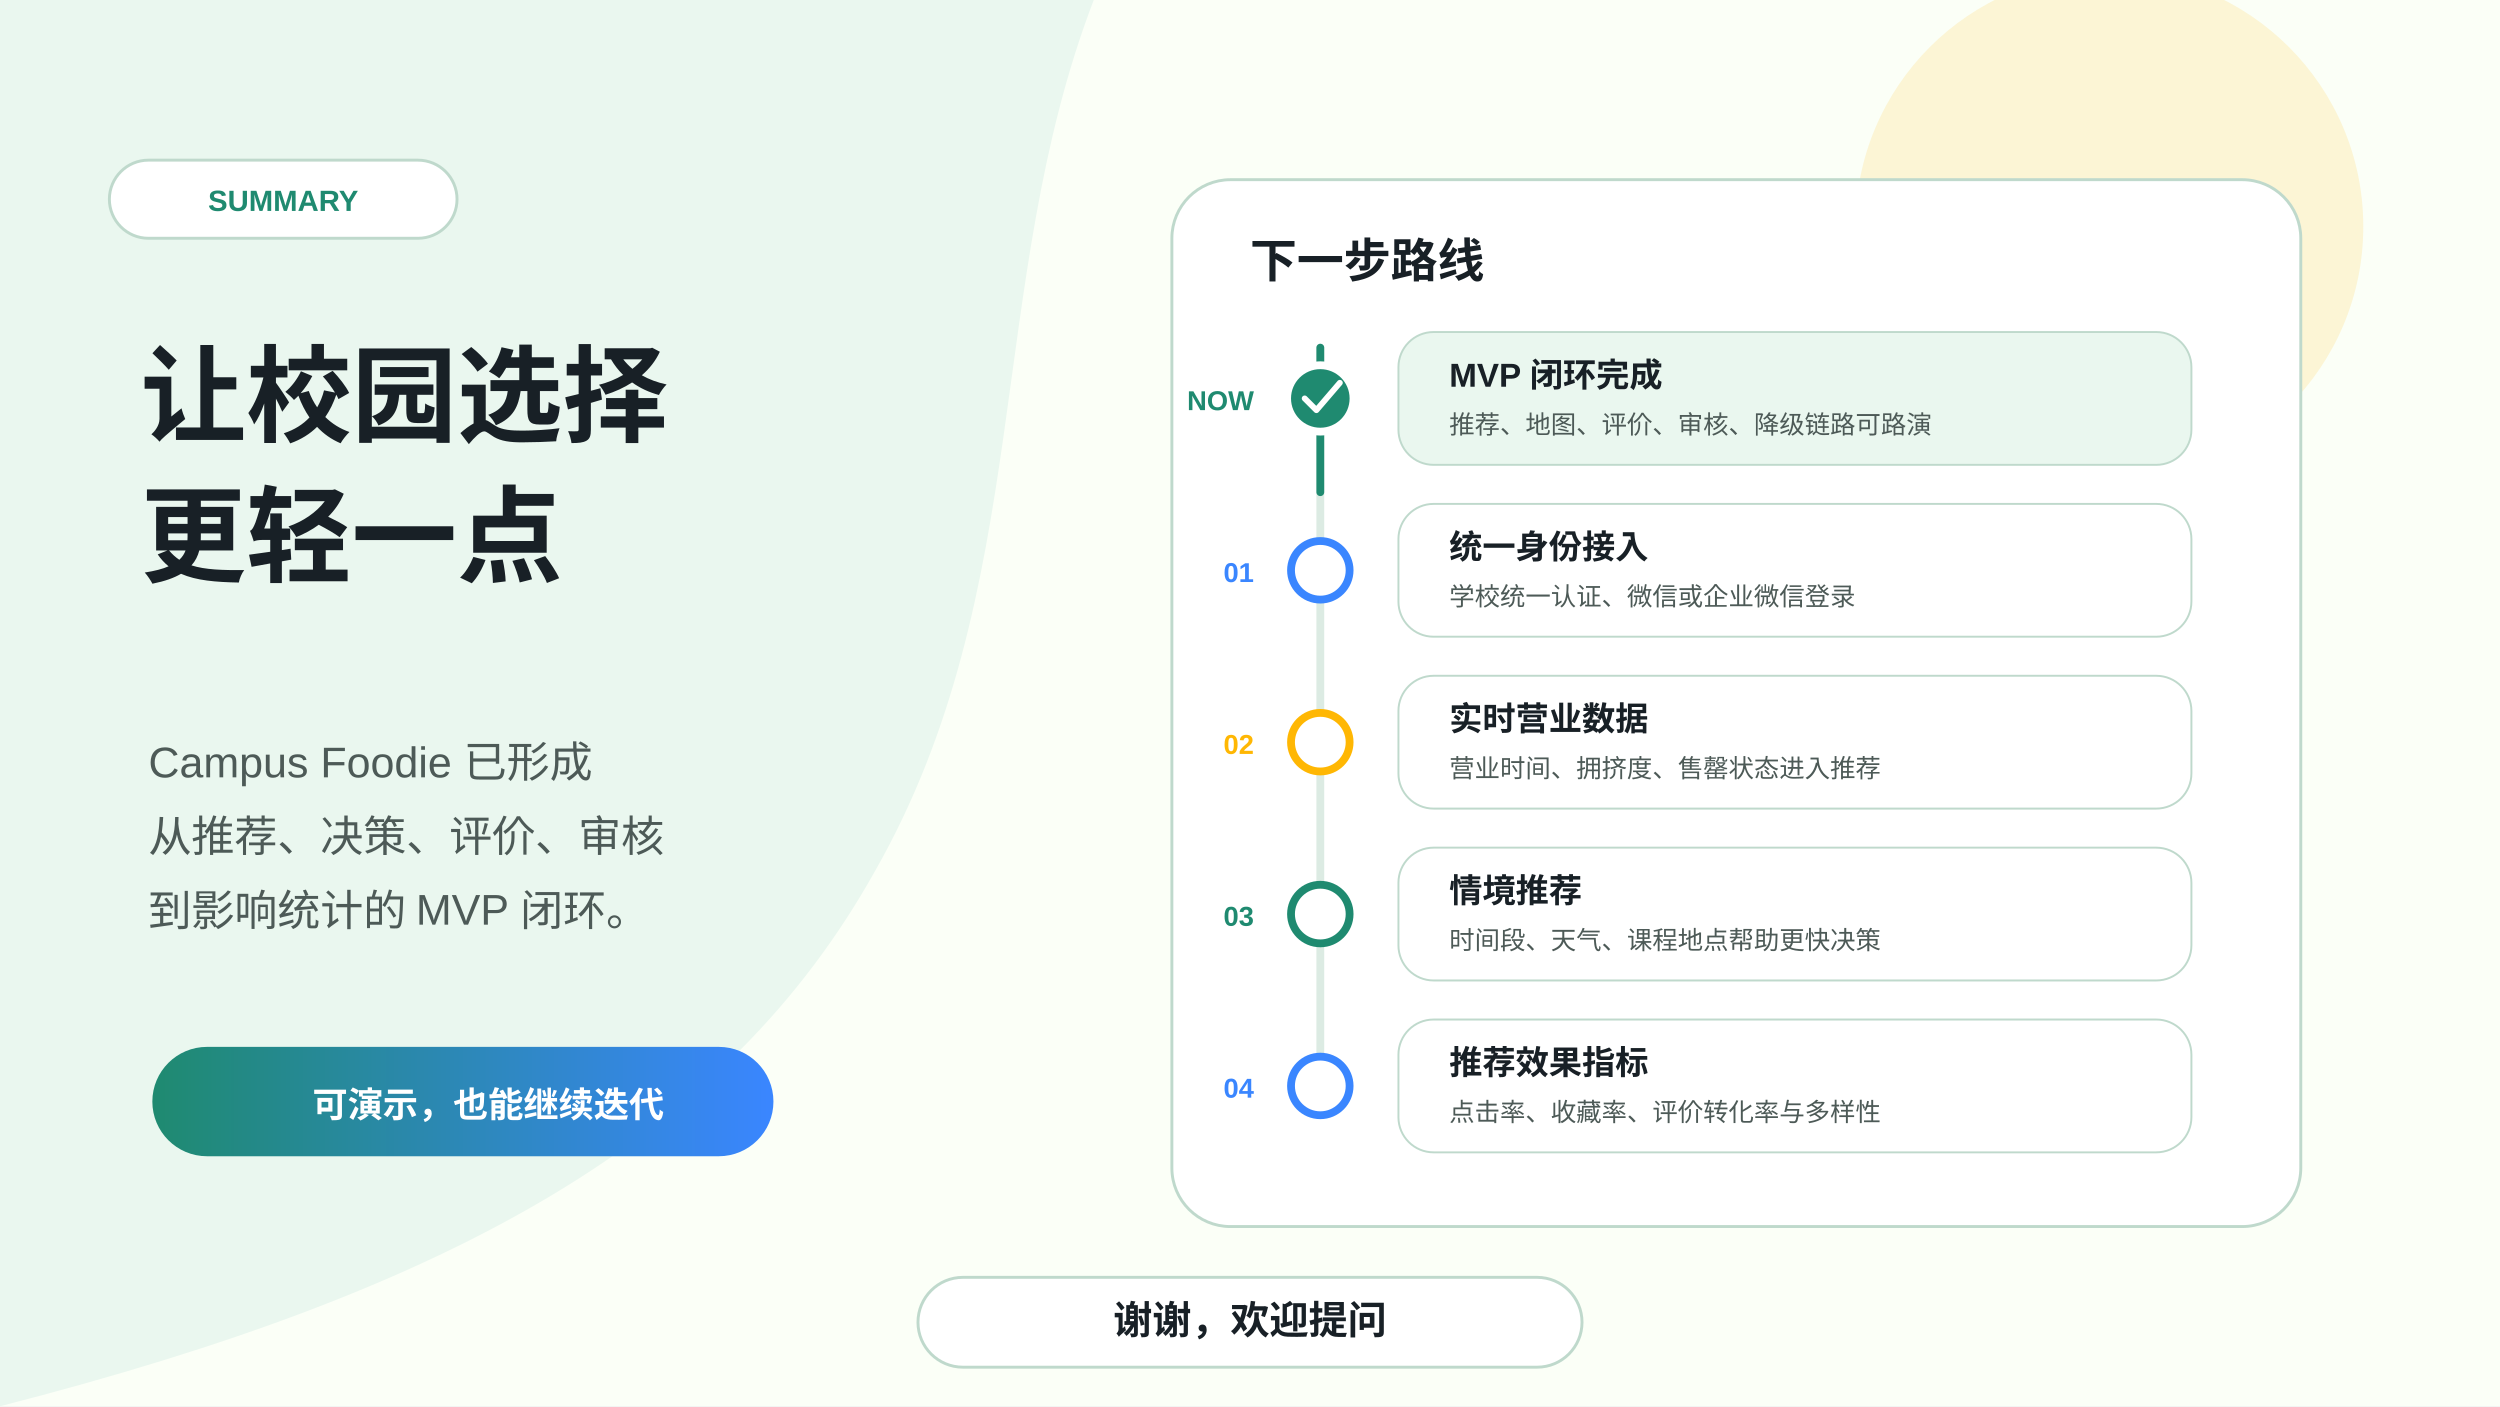
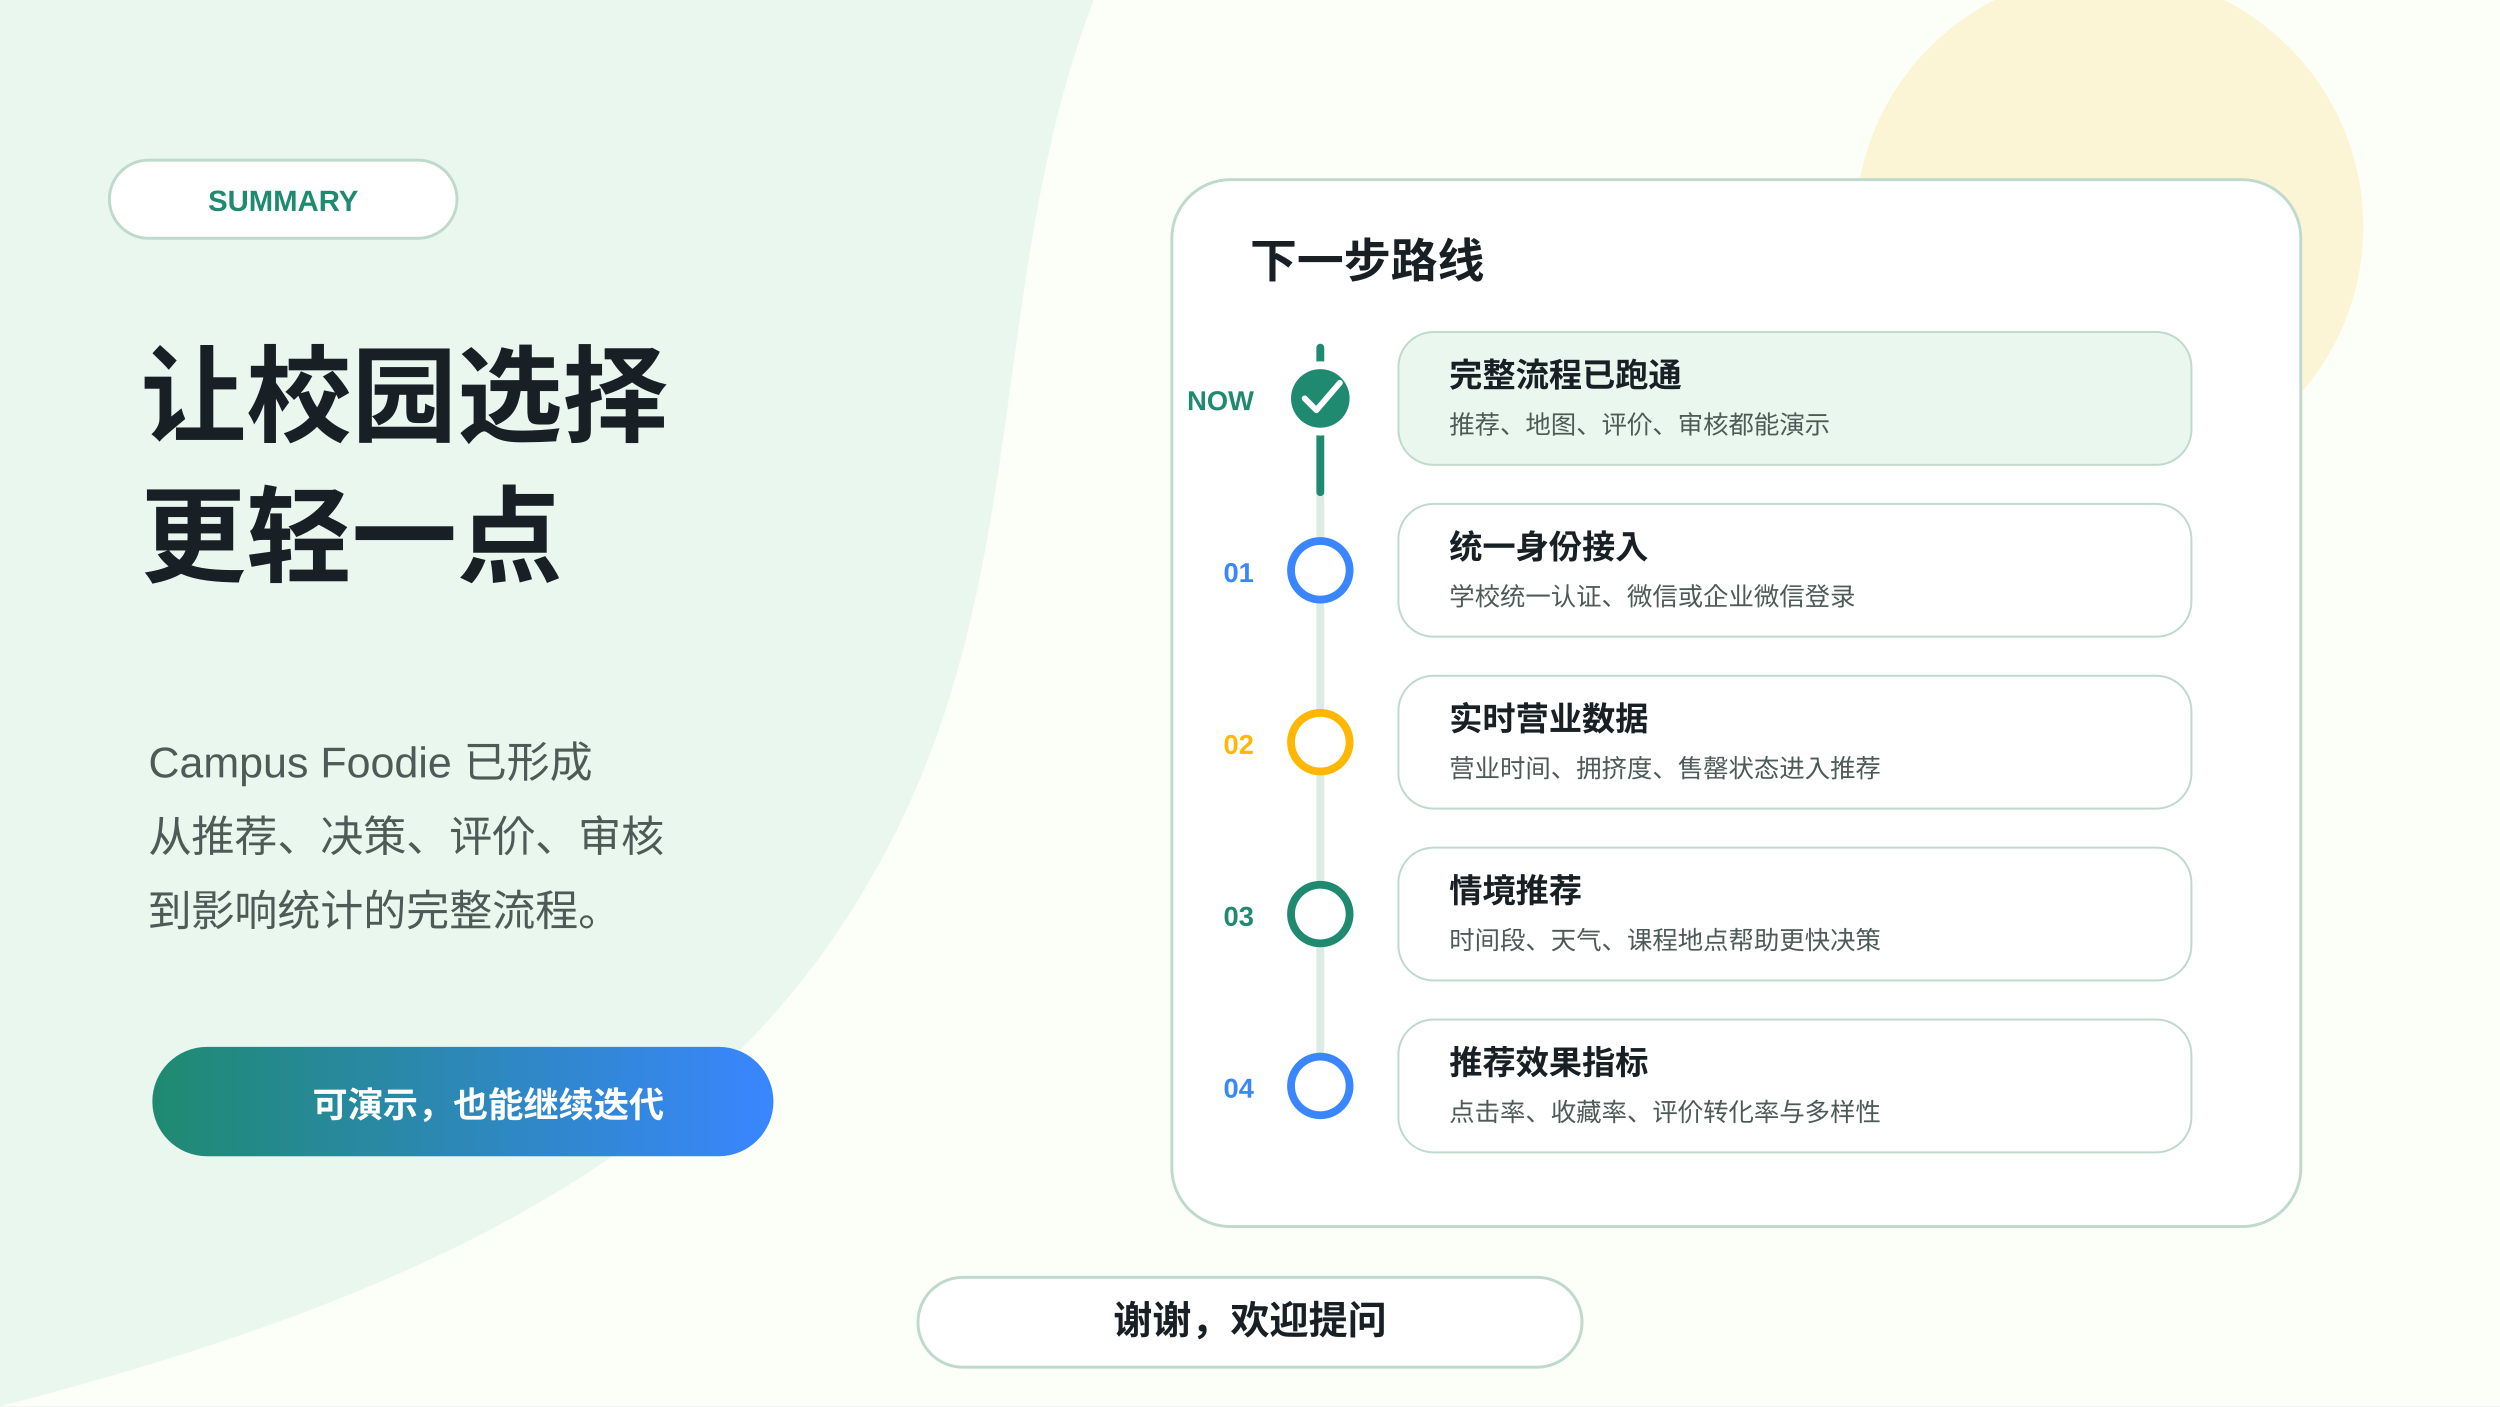
<svg xmlns="http://www.w3.org/2000/svg" viewBox="0 0 1280 720" width="1280" height="720">
  <defs>
    <linearGradient id="heroGreen" x1="0%" y1="0%" x2="100%" y2="0%">
      <stop offset="0%" stop-color="#1F8A70" />
      <stop offset="100%" stop-color="#3A86FF" />
    </linearGradient>
  </defs>
  <g id="background">
    <rect x="0" y="0" width="1280" height="720" fill="#FBFFF7" />
    <path d="M 0 0 H 560 C 504 146, 530 302, 448 446 C 372 582, 234 660, 0 720 Z" fill="#EAF7EF" />
    <circle cx="1080" cy="116" r="130" fill="#FFB703" fill-opacity="0.14" />
  </g>
  <g id="left-closing-thesis">
    <rect x="56" y="82" width="178" height="40" rx="20" fill="#FFFFFF" stroke="#BFD9CC" stroke-width="1.5" />
    <text x="145" y="108" text-anchor="middle" font-family="'Microsoft YaHei', 'PingFang SC', Arial, sans-serif" font-size="15" font-weight="800" fill="#1F8A70">SUMMARY</text>
    <text x="72" y="222" font-family="'Trebuchet MS', 'Microsoft YaHei', 'PingFang SC', sans-serif" font-size="54" font-weight="800" fill="#182026">
      <tspan x="72" dy="0">让校园选择</tspan>
      <tspan x="72" dy="72">更轻一点</tspan>
    </text>
    <text x="76" y="398" font-family="'Microsoft YaHei', 'PingFang SC', Arial, sans-serif" font-size="22" fill="#4D5A57">
      <tspan x="76" dy="0">Campus Foodie 已形成</tspan>
      <tspan x="76" dy="38">从推荐、决策、评价、审核</tspan>
-       <tspan x="76" dy="38">到影响统计的 MVP 闭环。</tspan>
+       <tspan x="76" dy="38">到影响统计的完整流程。</tspan>
    </text>
    <rect x="78" y="536" width="318" height="56" rx="28" fill="url(#heroGreen)" />
    <use data-icon="phosphor-duotone/rocket-launch" x="110" y="550" width="28" height="28" fill="#FFFFFF" />
    <text x="160" y="572" font-family="'Microsoft YaHei', 'PingFang SC', Arial, sans-serif" font-size="18" font-weight="800" fill="#FFFFFF">可演示，也能继续迭代</text>
  </g>
  <g id="roadmap-panel">
    <rect x="600" y="92" width="578" height="536" rx="30" fill="#FFFFFF" stroke="#BFD9CC" stroke-width="1.5" />
    <text x="640" y="142" font-family="'Microsoft YaHei', 'PingFang SC', Arial, sans-serif" font-size="24" font-weight="800" fill="#182026">下一步路线</text>
    <line x1="676" y1="178" x2="676" y2="552" stroke="#DCEBE3" stroke-width="4" stroke-linecap="round" />
    <line x1="676" y1="178" x2="676" y2="252" stroke="#1F8A70" stroke-width="4" stroke-linecap="round" />
  </g>
  <g id="roadmap-now">
    <circle cx="676" cy="204" r="17" fill="#1F8A70" stroke="#FFFFFF" stroke-width="4" />
    <path d="M 668,204 L 674,210 L 686,196" fill="none" stroke="#FFFFFF" stroke-width="3" stroke-linecap="round" stroke-linejoin="round" />
    <text x="642" y="210" text-anchor="end" font-family="'Microsoft YaHei', 'PingFang SC', Arial, sans-serif" font-size="14" font-weight="800" fill="#1F8A70">NOW</text>
    <rect x="716" y="170" width="406" height="68" rx="18" fill="#EAF7EF" stroke="#BFD9CC" stroke-width="1" />
-     <text x="742" y="198" font-family="'Microsoft YaHei', 'PingFang SC', Arial, sans-serif" font-size="17" font-weight="800" fill="#182026">MVP 闭环完成</text>
-     <text x="742" y="222" font-family="'Microsoft YaHei', 'PingFang SC', Arial, sans-serif" font-size="13" fill="#4D5A57">推荐、地图、评价、审核、降级链路可路演</text>
+     <text x="742" y="198" font-family="'Microsoft YaHei', 'PingFang SC', Arial, sans-serif" font-size="17" font-weight="800" fill="#182026">完整流程已跑通</text>
+     <text x="742" y="222" font-family="'Microsoft YaHei', 'PingFang SC', Arial, sans-serif" font-size="13" fill="#4D5A57">推荐、地图、评价、审核都能演示</text>
  </g>
  <g id="roadmap-identity">
    <circle cx="676" cy="292" r="15" fill="#FFFFFF" stroke="#3A86FF" stroke-width="4" />
    <text x="642" y="298" text-anchor="end" font-family="'Microsoft YaHei', 'PingFang SC', Arial, sans-serif" font-size="14" font-weight="800" fill="#3A86FF">01</text>
    <rect x="716" y="258" width="406" height="68" rx="18" fill="#FFFFFF" stroke="#BFD9CC" stroke-width="1" />
    <text x="742" y="286" font-family="'Microsoft YaHei', 'PingFang SC', Arial, sans-serif" font-size="17" font-weight="800" fill="#182026">统一身份接入</text>
    <text x="742" y="310" font-family="'Microsoft YaHei', 'PingFang SC', Arial, sans-serif" font-size="13" fill="#4D5A57">学校统一认证、微信或企业微信登录</text>
  </g>
  <g id="roadmap-realtime">
    <circle cx="676" cy="380" r="15" fill="#FFFFFF" stroke="#FFB703" stroke-width="4" />
    <text x="642" y="386" text-anchor="end" font-family="'Microsoft YaHei', 'PingFang SC', Arial, sans-serif" font-size="14" font-weight="800" fill="#FFB703">02</text>
    <rect x="716" y="346" width="406" height="68" rx="18" fill="#FFFFFF" stroke="#BFD9CC" stroke-width="1" />
    <text x="742" y="374" font-family="'Microsoft YaHei', 'PingFang SC', Arial, sans-serif" font-size="17" font-weight="800" fill="#182026">实时营业数据</text>
    <text x="742" y="398" font-family="'Microsoft YaHei', 'PingFang SC', Arial, sans-serif" font-size="13" fill="#4D5A57">营业时间、拥挤度、售罄状态进入推荐</text>
  </g>
  <g id="roadmap-context">
    <circle cx="676" cy="468" r="15" fill="#FFFFFF" stroke="#1F8A70" stroke-width="4" />
    <text x="642" y="474" text-anchor="end" font-family="'Microsoft YaHei', 'PingFang SC', Arial, sans-serif" font-size="14" font-weight="800" fill="#1F8A70">03</text>
    <rect x="716" y="434" width="406" height="68" rx="18" fill="#FFFFFF" stroke="#BFD9CC" stroke-width="1" />
    <text x="742" y="462" font-family="'Microsoft YaHei', 'PingFang SC', Arial, sans-serif" font-size="17" font-weight="800" fill="#182026">情境推荐</text>
    <text x="742" y="486" font-family="'Microsoft YaHei', 'PingFang SC', Arial, sans-serif" font-size="13" fill="#4D5A57">时间段、天气、课程地点帮助更快决策</text>
  </g>
  <g id="roadmap-metrics">
    <circle cx="676" cy="556" r="15" fill="#FFFFFF" stroke="#3A86FF" stroke-width="4" />
    <text x="642" y="562" text-anchor="end" font-family="'Microsoft YaHei', 'PingFang SC', Arial, sans-serif" font-size="14" font-weight="800" fill="#3A86FF">04</text>
    <rect x="716" y="522" width="406" height="68" rx="18" fill="#FFFFFF" stroke="#BFD9CC" stroke-width="1" />
    <text x="742" y="550" font-family="'Microsoft YaHei', 'PingFang SC', Arial, sans-serif" font-size="17" font-weight="800" fill="#182026">推荐效果指标</text>
    <text x="742" y="574" font-family="'Microsoft YaHei', 'PingFang SC', Arial, sans-serif" font-size="13" fill="#4D5A57">点击率、收藏率、评价转化率与多样性</text>
  </g>
  <g id="qa-cue">
    <rect x="470" y="654" width="340" height="46" rx="23" fill="#FFFFFF" stroke="#BFD9CC" stroke-width="1.5" />
    <use data-icon="phosphor-duotone/question" x="504" y="665" width="24" height="24" fill="#1F8A70" />
    <text x="640" y="683" text-anchor="middle" font-family="'Microsoft YaHei', 'PingFang SC', Arial, sans-serif" font-size="20" font-weight="800" fill="#182026">谢谢，欢迎提问</text>
  </g>
</svg>
